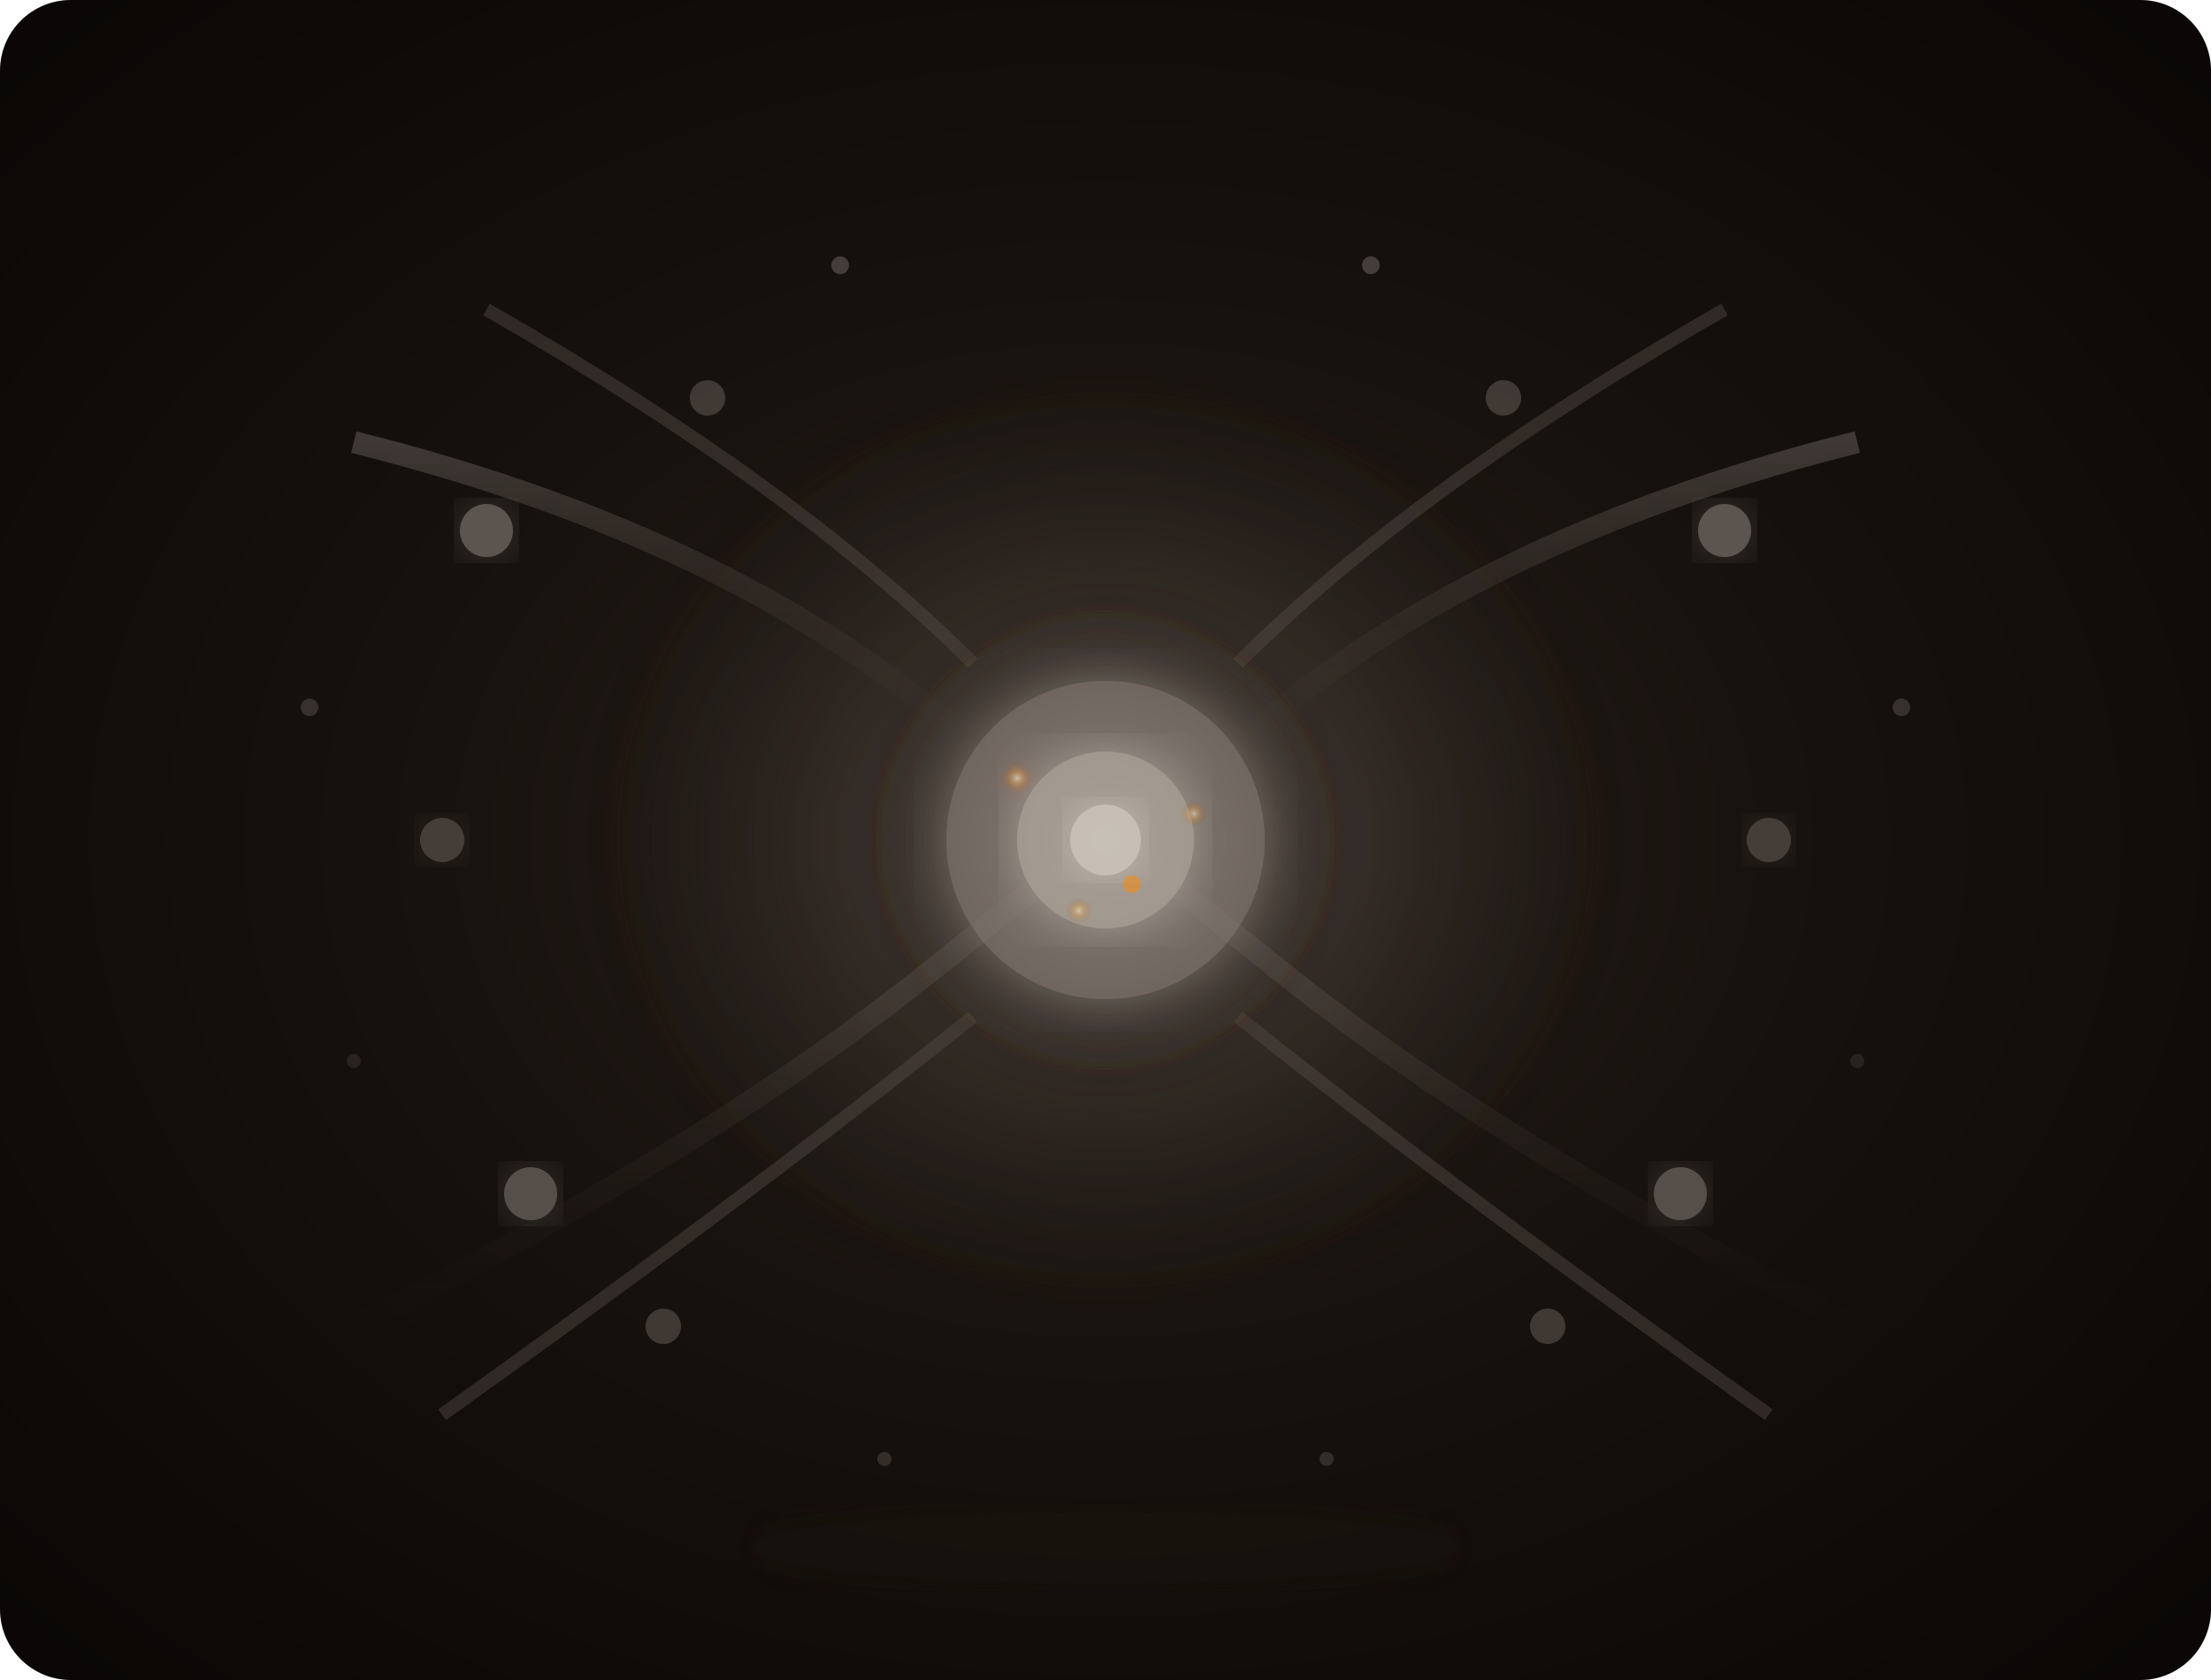
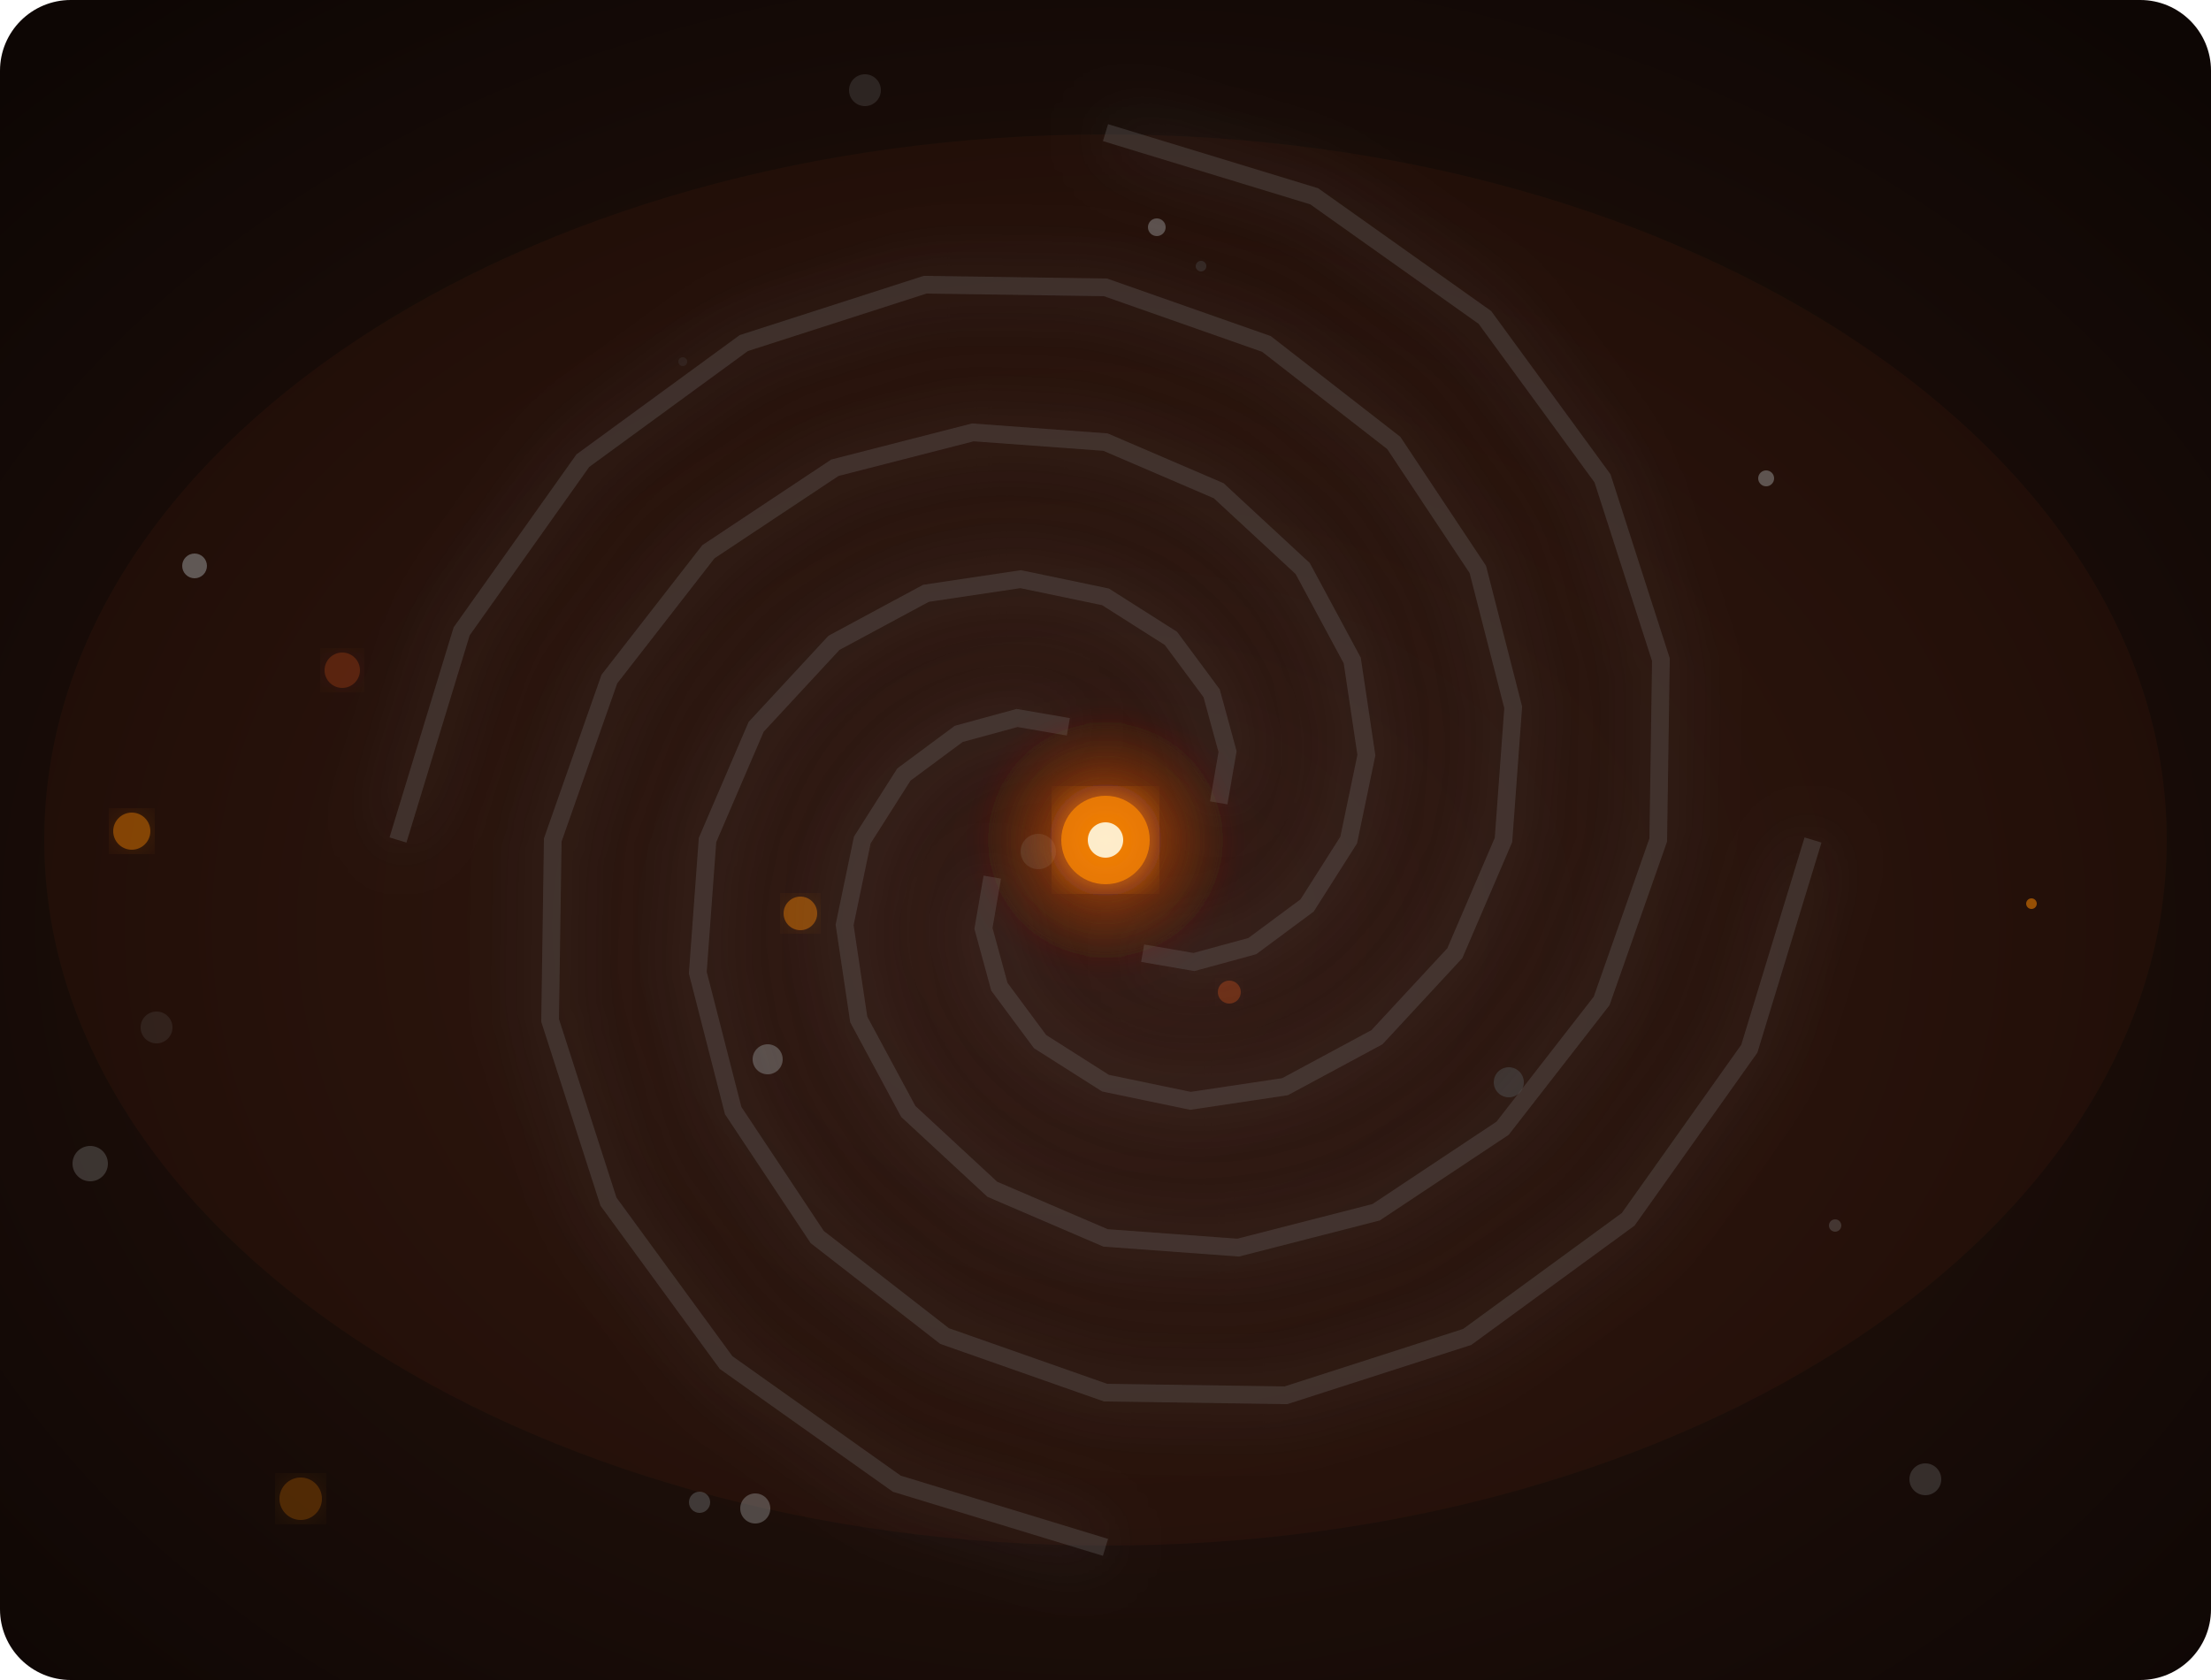
<svg xmlns="http://www.w3.org/2000/svg" width="250" height="190" viewBox="0 0 250 190">
  <defs>
-     <radialGradient id="bgGather" cx="50%" cy="50%" r="75%">
-       <stop offset="0%" stop-color="#2a221c" />
-       <stop offset="40%" stop-color="#18120e" />
-       <stop offset="100%" stop-color="#070504" />
-     </radialGradient>
-     <radialGradient id="ashCore" cx="50%" cy="50%" r="50%">
-       <stop offset="0%" stop-color="#b0a89e" stop-opacity="0.9" />
-       <stop offset="40%" stop-color="#6a605a" stop-opacity="0.5" />
-       <stop offset="100%" stop-color="#2a221c" stop-opacity="0" />
-     </radialGradient>
-     <linearGradient id="ashStream" x1="0%" y1="0%" x2="0%" y2="100%">
-       <stop offset="0%" stop-color="#8a807a" stop-opacity="0.6" />
-       <stop offset="50%" stop-color="#5a504a" stop-opacity="0.3" />
-       <stop offset="100%" stop-color="#332c27" stop-opacity="0" />
-     </linearGradient>
-     <radialGradient id="emberSpark" cx="50%" cy="50%" r="50%">
-       <stop offset="0%" stop-color="#fff8e0" stop-opacity="0.8" />
-       <stop offset="50%" stop-color="#ff8800" stop-opacity="0.3" />
-       <stop offset="100%" stop-color="#8a2a05" stop-opacity="0" />
-     </radialGradient>
-     <filter id="glowGather">
-       <feGaussianBlur stdDeviation="3" result="blur" />
+     <filter id="glow1">
+       <feGaussianBlur stdDeviation="2.5" result="blur" />
      <feMerge>
        <feMergeNode in="blur" />
        <feMergeNode in="SourceGraphic" />
      </feMerge>
    </filter>
-     <filter id="bigGlowGather">
-       <feGaussianBlur stdDeviation="6" result="blur" />
+     <filter id="soft2">
+       <feGaussianBlur stdDeviation="4" result="blur" />
      <feMerge>
        <feMergeNode in="blur" />
        <feMergeNode in="SourceGraphic" />
      </feMerge>
    </filter>
+     <radialGradient id="bg3" cx="50%" cy="55%" r="70%">
+       <stop offset="0%" stop-color="#2a1815" />
+       <stop offset="60%" stop-color="#1a0d08" />
+       <stop offset="100%" stop-color="#0d0604" />
+     </radialGradient>
+     <radialGradient id="rad4" cx="50%" cy="50%" r="50%">
+       <stop offset="0%" stop-color="#ff8800" stop-opacity="0.5" />
+       <stop offset="30%" stop-color="#e6591a" stop-opacity="0.3" />
+       <stop offset="100%" stop-color="#8a2a05" stop-opacity="0" />
+     </radialGradient>
  </defs>
-   <rect width="250" height="190" fill="url(#bgGather)" rx="8" />
-   <ellipse cx="125" cy="95" rx="60" ry="55" fill="url(#ashCore)" opacity="0.4" filter="url(#bigGlowGather)" />
-   <path d="M 40 50 Q 80 60 105 80 Q 115 88 120 92" stroke="url(#ashStream)" stroke-width="2.5" fill="none" opacity="0.6" />
-   <path d="M 210 50 Q 170 60 145 80 Q 135 88 130 92" stroke="url(#ashStream)" stroke-width="2.5" fill="none" opacity="0.6" />
-   <path d="M 30 95 Q 70 95 100 95" stroke="url(#ashStream)" stroke-width="2.5" fill="none" opacity="0.6" />
-   <path d="M 220 95 Q 180 95 150 95" stroke="url(#ashStream)" stroke-width="2.5" fill="none" opacity="0.6" />
-   <path d="M 40 150 Q 80 130 105 110 Q 115 102 120 98" stroke="url(#ashStream)" stroke-width="2.5" fill="none" opacity="0.6" />
-   <path d="M 210 150 Q 170 130 145 110 Q 135 102 130 98" stroke="url(#ashStream)" stroke-width="2.5" fill="none" opacity="0.6" />
-   <path d="M 55 35 Q 90 55 110 75" stroke="#5a504a" stroke-width="1.5" fill="none" opacity="0.4" />
-   <path d="M 195 35 Q 160 55 140 75" stroke="#5a504a" stroke-width="1.5" fill="none" opacity="0.4" />
-   <path d="M 50 160 Q 85 135 110 115" stroke="#5a504a" stroke-width="1.5" fill="none" opacity="0.4" />
-   <path d="M 200 160 Q 165 135 140 115" stroke="#5a504a" stroke-width="1.5" fill="none" opacity="0.4" />
-   <ellipse cx="125" cy="95" rx="28" ry="28" fill="url(#ashCore)" opacity="0.8" filter="url(#glowGather)" />
-   <ellipse cx="125" cy="95" rx="18" ry="18" fill="#8a807a" opacity="0.6" filter="url(#glowGather)" />
-   <ellipse cx="125" cy="95" rx="10" ry="10" fill="#b0a89e" opacity="0.7" filter="url(#glowGather)" />
-   <ellipse cx="125" cy="95" rx="4" ry="4" fill="#d0c8be" opacity="0.8" filter="url(#glowGather)" />
-   <circle cx="55" cy="60" r="3" fill="#8a807a" opacity="0.6" filter="url(#glowGather)" />
-   <circle cx="195" cy="60" r="3" fill="#8a807a" opacity="0.6" filter="url(#glowGather)" />
-   <circle cx="50" cy="95" r="2.5" fill="#6a605a" opacity="0.55" filter="url(#glowGather)" />
-   <circle cx="200" cy="95" r="2.5" fill="#6a605a" opacity="0.55" filter="url(#glowGather)" />
-   <circle cx="60" cy="135" r="3" fill="#8a807a" opacity="0.55" filter="url(#glowGather)" />
-   <circle cx="190" cy="135" r="3" fill="#8a807a" opacity="0.55" filter="url(#glowGather)" />
-   <circle cx="80" cy="45" r="2" fill="#6a605a" opacity="0.5" />
-   <circle cx="170" cy="45" r="2" fill="#6a605a" opacity="0.5" />
-   <circle cx="75" cy="150" r="2" fill="#6a605a" opacity="0.5" />
-   <circle cx="175" cy="150" r="2" fill="#6a605a" opacity="0.5" />
-   <circle cx="115" cy="88" r="2" fill="url(#emberSpark)" opacity="0.7" filter="url(#glowGather)" />
-   <circle cx="135" cy="92" r="1.5" fill="url(#emberSpark)" opacity="0.6" filter="url(#glowGather)" />
-   <circle cx="122" cy="103" r="1.5" fill="url(#emberSpark)" opacity="0.6" filter="url(#glowGather)" />
-   <circle cx="128" cy="100" r="1" fill="#ff8800" opacity="0.5" filter="url(#glowGather)" />
-   <circle cx="35" cy="80" r="1" fill="#6a605a" opacity="0.4" />
-   <circle cx="215" cy="80" r="1" fill="#6a605a" opacity="0.4" />
-   <circle cx="40" cy="120" r="0.8" fill="#4a423c" opacity="0.35" />
-   <circle cx="210" cy="120" r="0.8" fill="#4a423c" opacity="0.35" />
-   <circle cx="95" cy="30" r="1" fill="#8a807a" opacity="0.4" />
-   <circle cx="155" cy="30" r="1" fill="#8a807a" opacity="0.4" />
-   <circle cx="100" cy="165" r="0.8" fill="#6a605a" opacity="0.35" />
-   <circle cx="150" cy="165" r="0.8" fill="#6a605a" opacity="0.35" />
-   <ellipse cx="125" cy="175" rx="40" ry="4" fill="#1a1410" opacity="0.4" filter="url(#glowGather)" />
+   <rect width="250" height="190" fill="url(#bg3)" rx="8" />
+   <ellipse cx="125.0" cy="95.0" rx="120.0" ry="79.8" fill="#e6591a" opacity="0.05" />
+   <circle cx="130.8" cy="25.7" r="1.0" fill="#999999" opacity="0.47" />
+   <circle cx="117.4" cy="96.3" r="2.0" fill="#555555" opacity="0.43" />
+   <circle cx="79.1" cy="169.9" r="1.2" fill="#6a6a6a" opacity="0.47" />
+   <circle cx="17.7" cy="116.2" r="1.8" fill="#6a6a6a" opacity="0.20" />
+   <circle cx="85.4" cy="170.6" r="1.7" fill="#999999" opacity="0.42" />
+   <circle cx="97.8" cy="10.2" r="1.8" fill="#888888" opacity="0.21" />
+   <circle cx="77.2" cy="40.9" r="0.5" fill="#4a4a4a" opacity="0.23" />
+   <circle cx="10.2" cy="131.6" r="2.0" fill="#7a7a7a" opacity="0.37" />
+   <circle cx="217.7" cy="167.3" r="1.8" fill="#6a6a6a" opacity="0.37" />
+   <circle cx="22.0" cy="64.0" r="1.4" fill="#888888" opacity="0.60" />
+   <circle cx="135.8" cy="30.1" r="0.6" fill="#4a4a4a" opacity="0.41" />
+   <circle cx="86.8" cy="119.8" r="1.7" fill="#888888" opacity="0.49" />
+   <circle cx="207.5" cy="138.6" r="0.7" fill="#888888" opacity="0.31" />
+   <circle cx="199.7" cy="54.1" r="0.9" fill="#999999" opacity="0.49" />
+   <circle cx="170.6" cy="122.4" r="1.7" fill="#4a4a4a" opacity="0.54" />
+   <circle cx="14.9" cy="94.0" r="2.1" fill="#ff8800" opacity="0.44" filter="url(#glow1)" />
+   <circle cx="229.7" cy="102.2" r="0.6" fill="#ff8800" opacity="0.52" />
+   <circle cx="139.0" cy="112.2" r="1.3" fill="#e6591a" opacity="0.33" filter="url(#glow1)" />
+   <circle cx="90.5" cy="103.3" r="1.9" fill="#ff8800" opacity="0.44" filter="url(#glow1)" />
+   <circle cx="38.7" cy="75.8" r="2.0" fill="#e6591a" opacity="0.27" filter="url(#glow1)" />
+   <circle cx="34.0" cy="169.5" r="2.4" fill="#ff8800" opacity="0.25" filter="url(#glow1)" />
+   <path d="M 205.0 95.0 L 197.8 118.6 L 184.1 137.9 L 165.9 151.2 L 145.4 157.8 L 125.0 157.5 L 106.8 151.1 L 92.4 139.9 L 82.9 125.6 L 78.9 110.0 L 80.0 95.0 L 85.5 82.2 L 94.3 72.7 L 104.7 67.1 L 115.4 65.5 L 125.0 67.5 L 132.4 72.2 L 137.0 78.4 L 138.8 85.0 L 137.8 90.8" fill="none" stroke="#7a7a7a" stroke-width="2" opacity="0.3" filter="url(#soft2)" />
+   <path d="M 125.0 175.0 L 101.4 167.8 L 82.1 154.1 L 68.8 135.9 L 62.2 115.4 L 62.5 95.0 L 68.9 76.8 L 80.1 62.4 L 94.4 52.9 L 110.0 48.9 L 125.0 50.0 L 137.8 55.5 L 147.3 64.3 L 152.9 74.7 L 154.5 85.4 L 152.5 95.0 L 147.8 102.4 L 141.6 107.0 L 135.0 108.8 L 129.2 107.8" fill="none" stroke="#7a7a7a" stroke-width="2" opacity="0.3" filter="url(#soft2)" />
+   <path d="M 45.0 95.0 L 52.2 71.4 L 65.9 52.1 L 84.1 38.8 L 104.6 32.2 L 125.0 32.5 L 143.2 38.9 L 157.6 50.1 L 167.1 64.4 L 171.1 80.0 L 170.0 95.0 L 164.5 107.8 L 155.7 117.3 L 145.3 122.9 L 134.6 124.5 L 125.0 122.5 L 117.6 117.8 L 113.0 111.6 L 111.2 105.0 L 112.2 99.2" fill="none" stroke="#7a7a7a" stroke-width="2" opacity="0.3" filter="url(#soft2)" />
+   <path d="M 125.0 15.0 L 148.6 22.2 L 167.9 35.9 L 181.2 54.1 L 187.8 74.6 L 187.5 95.0 L 181.1 113.2 L 169.9 127.6 L 155.6 137.1 L 140.0 141.1 L 125.0 140.0 L 112.2 134.5 L 102.7 125.7 L 97.1 115.3 L 95.5 104.6 L 97.5 95.0 L 102.2 87.6 L 108.4 83.0 L 115.0 81.2 L 120.8 82.2" fill="none" stroke="#7a7a7a" stroke-width="2" opacity="0.3" filter="url(#soft2)" />
+   <circle cx="125" cy="95" r="15" fill="url(#rad4)" filter="url(#glow1)" />
+   <circle cx="125" cy="95" r="5" fill="#ff8800" opacity="0.8" filter="url(#glow1)" />
+   <circle cx="125" cy="95" r="2" fill="#fff8e0" opacity="0.9" />
</svg>
